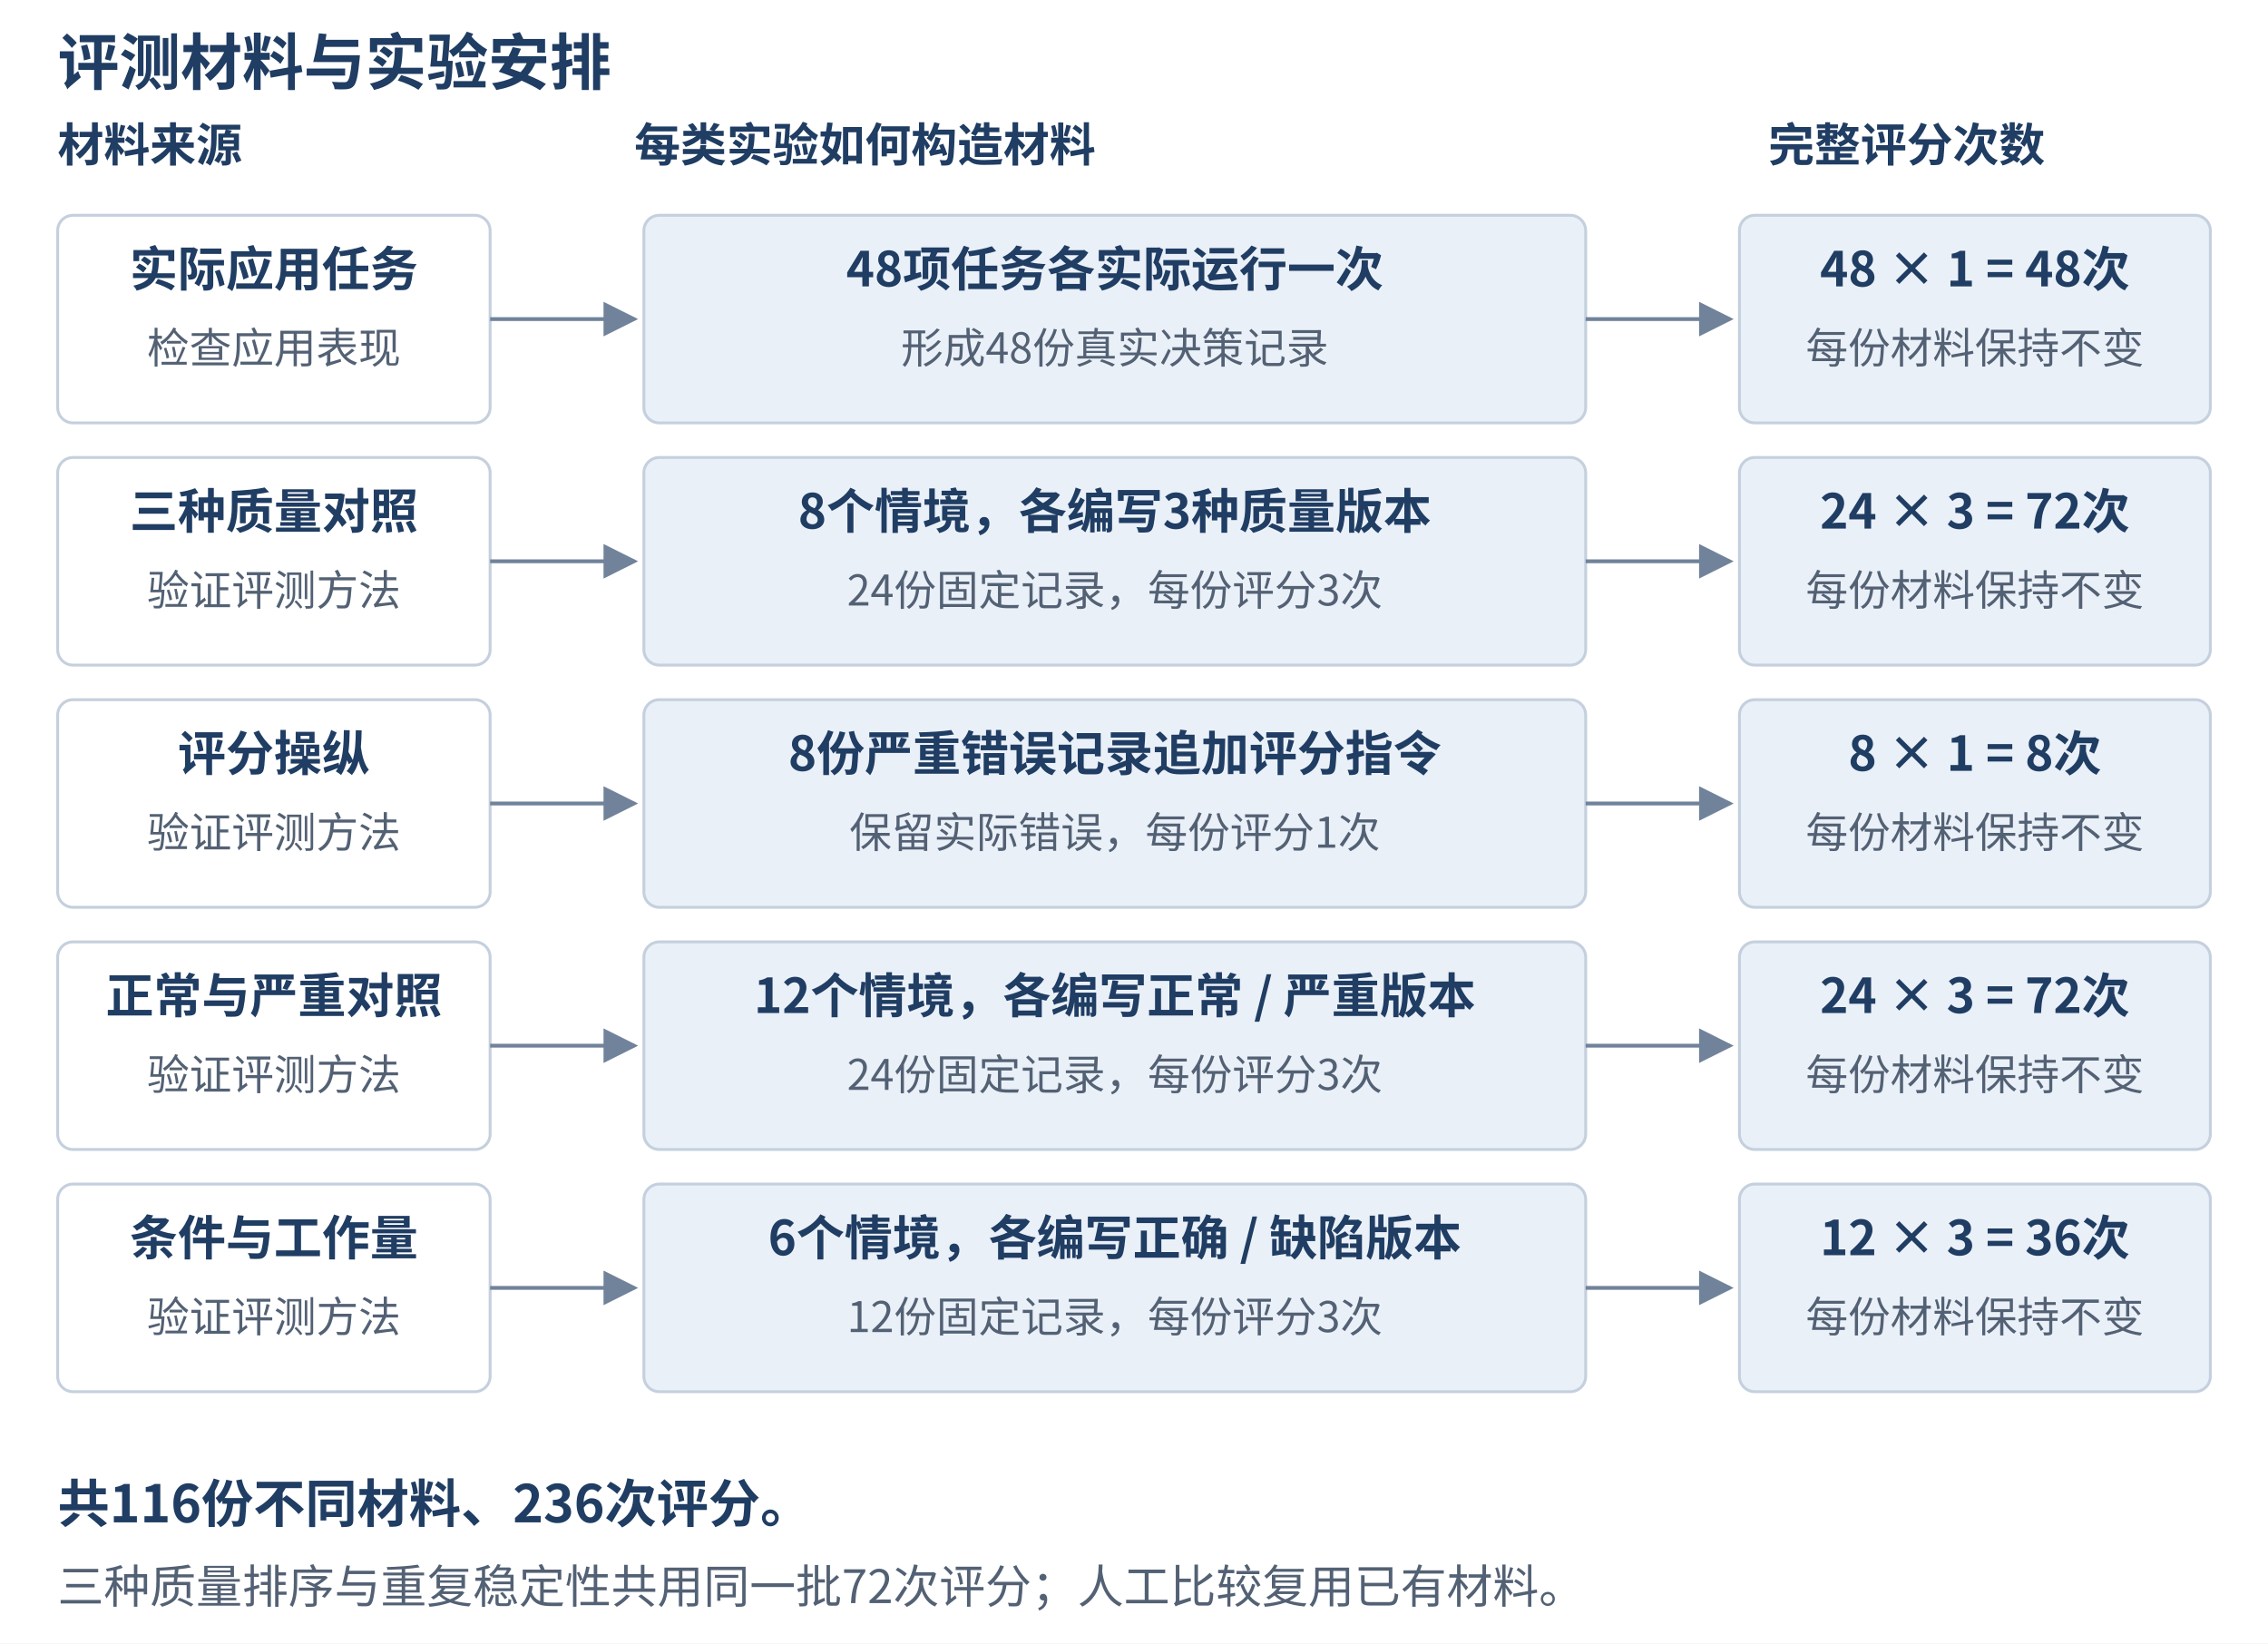
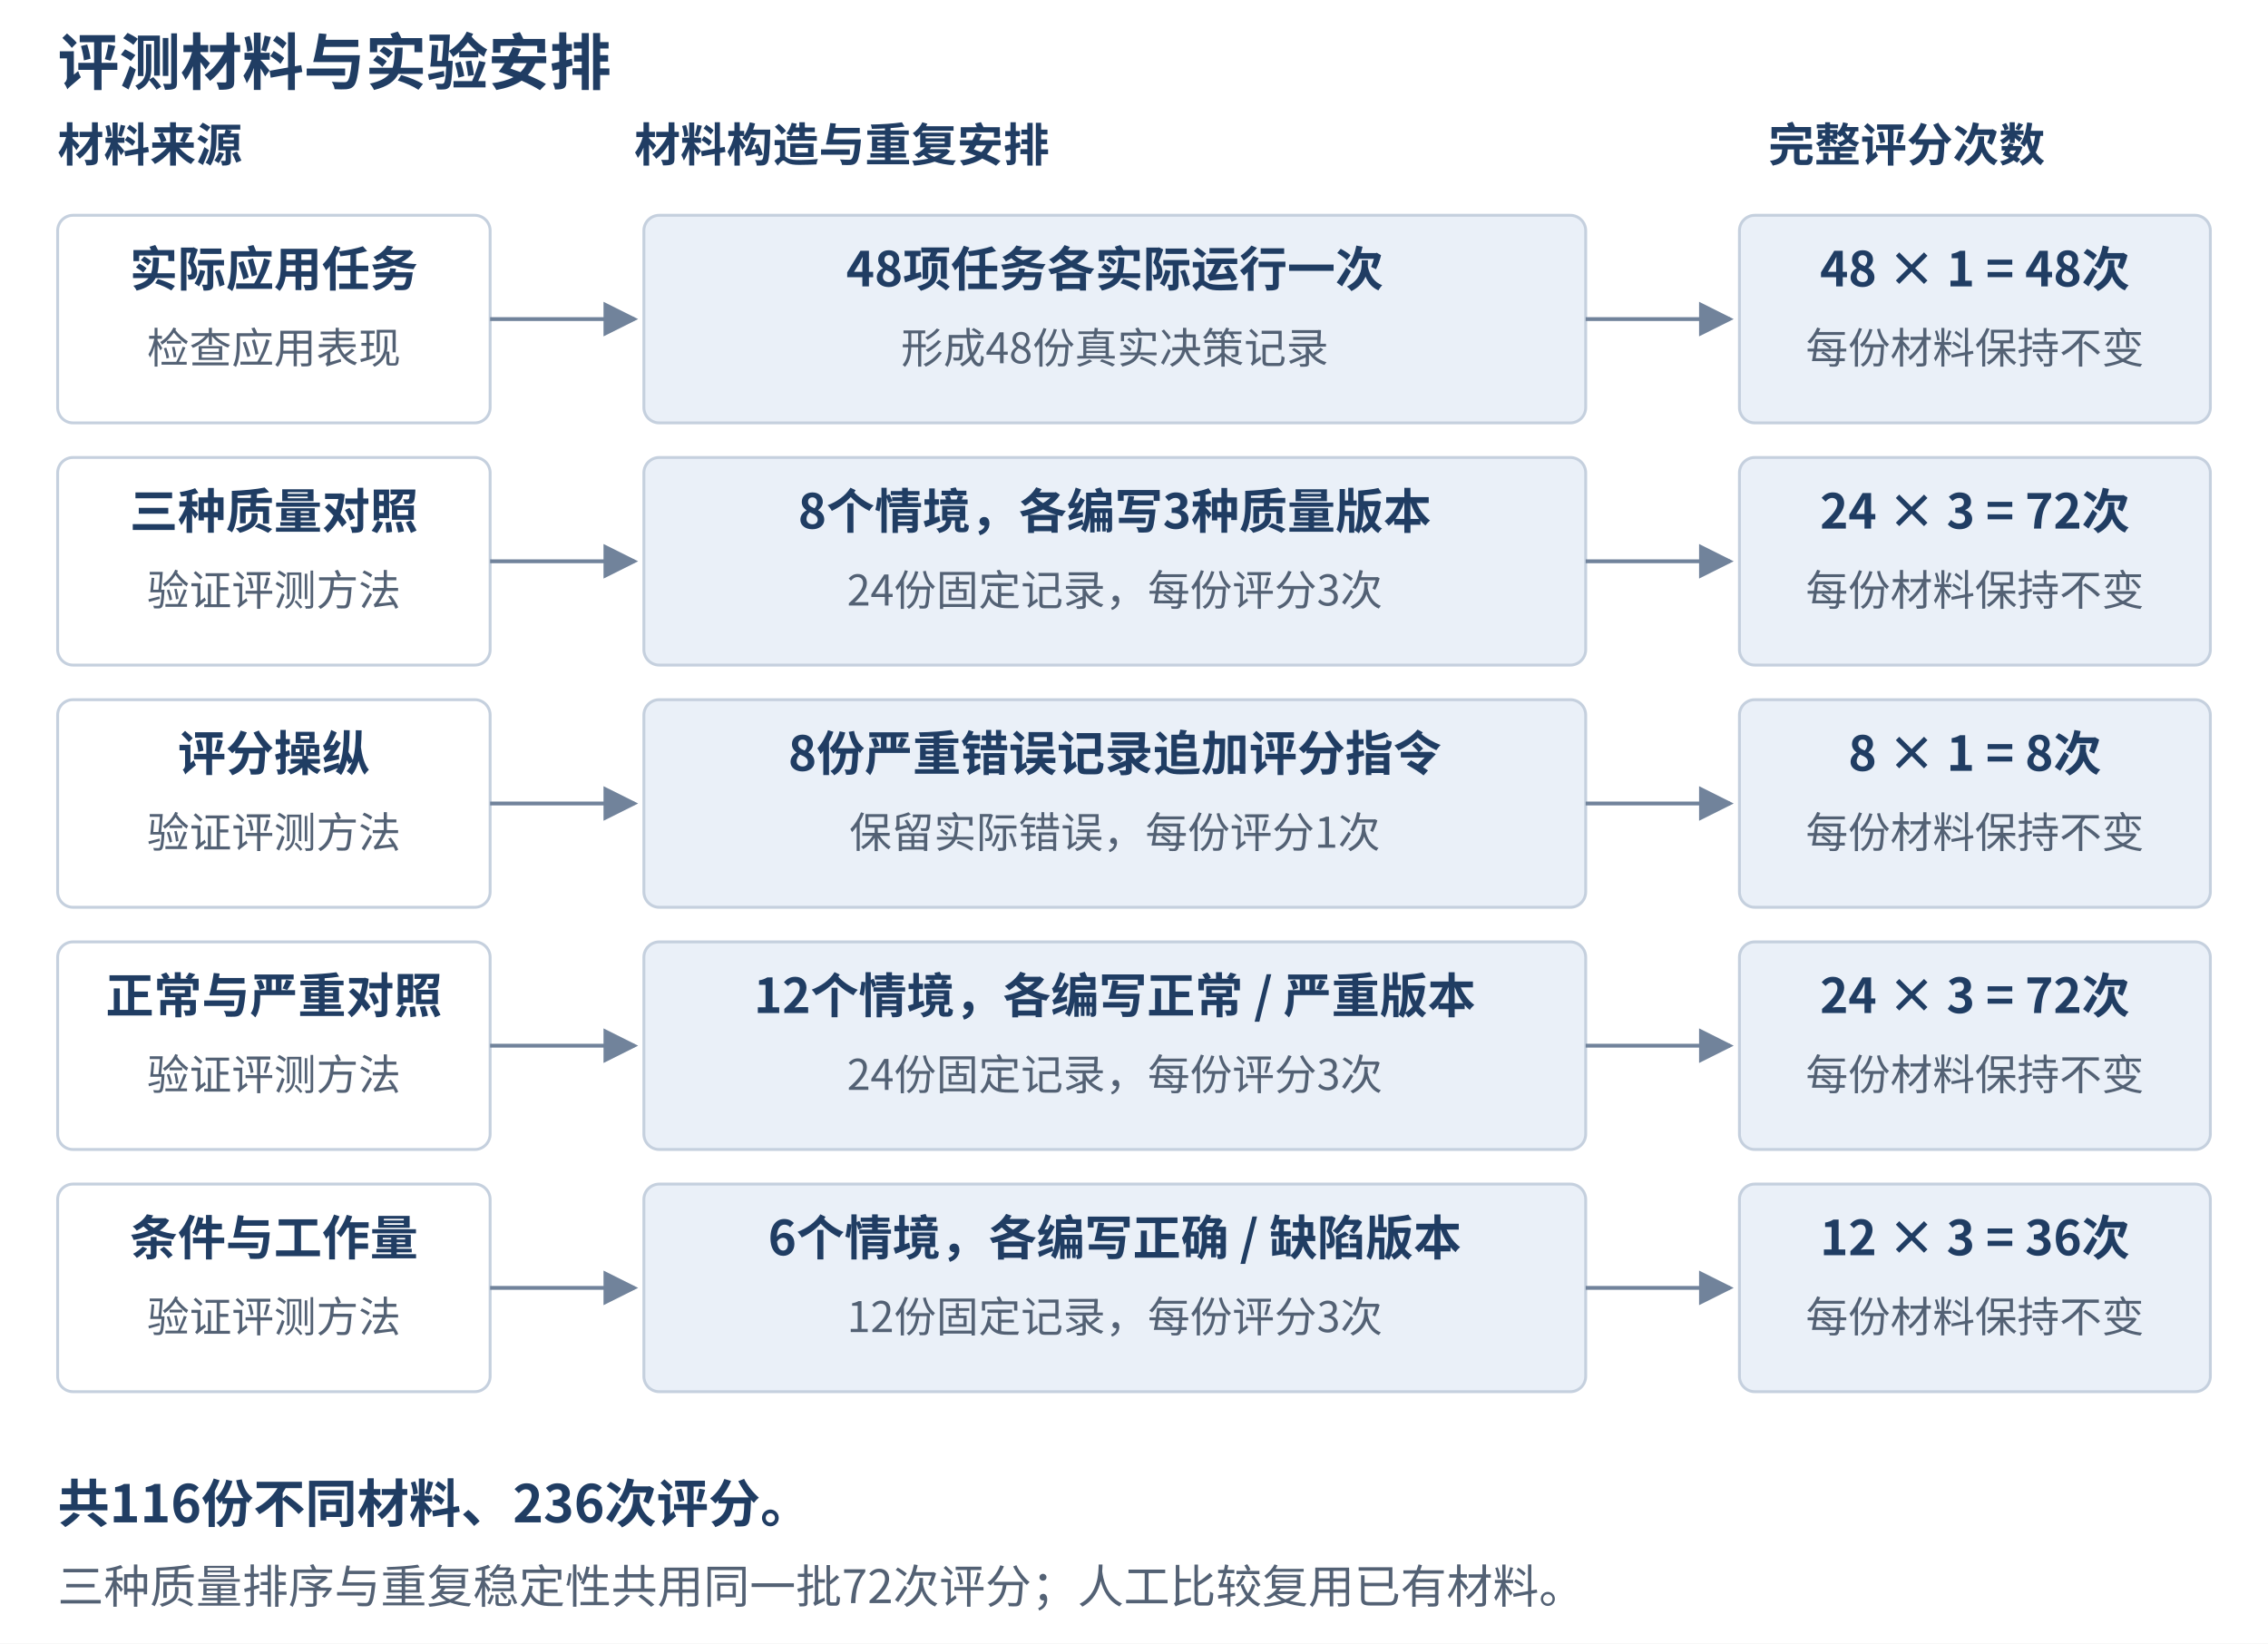
<svg xmlns="http://www.w3.org/2000/svg" width="1180" height="855" viewBox="0 0 1180 855" role="img" aria-label="评测材料与实验安排">
  <defs>
    <marker id="arrow" markerWidth="9" markerHeight="9" refX="8" refY="4.5" orient="auto">
      <path d="M0,0 L9,4.5 L0,9" fill="#71839b" />
    </marker>
  </defs>
  <rect width="1180" height="855" fill="white" />
  <g font-family="Noto Sans CJK SC, Noto Sans CJK JP, sans-serif">
    <text x="30" y="44" font-size="32" font-weight="700" fill="#203d63" text-anchor="start">评测材料与实验安排</text>
    <text x="30" y="84" font-size="24" font-weight="700" fill="#203d63" text-anchor="start">材料来源</text>
-     <text x="330" y="84" font-size="24" font-weight="700" fill="#203d63" text-anchor="start">每类实验如何构造材料</text>
+     <text x="330" y="84" font-size="24" font-weight="700" fill="#203d63" text-anchor="start">材料构造与重复安排</text>
    <text x="920" y="84" font-size="24" font-weight="700" fill="#203d63" text-anchor="start">完整评分次数</text>
    <rect x="30" y="112" width="225" height="108" rx="8" fill="#ffffff" stroke="#c5d0de" stroke-width="1.5" />
    <text x="142.5" y="149" font-size="25" font-weight="700" fill="#203d63" text-anchor="middle">实际应用任务</text>
    <text x="142.5" y="189" font-size="22" font-weight="400" fill="#536174" text-anchor="middle">检查应用表现</text>
    <rect x="335" y="112" width="490" height="108" rx="8" fill="#eaf0f8" stroke="#c5d0de" stroke-width="1.5" />
    <text x="580.0" y="149" font-size="25" font-weight="700" fill="#203d63" text-anchor="middle">48项任务各实际运行一次</text>
    <text x="580.0" y="189" font-size="22" font-weight="400" fill="#536174" text-anchor="middle">形成48份真实决策记录</text>
    <rect x="905" y="112" width="245" height="108" rx="8" fill="#eaf0f8" stroke="#c5d0de" stroke-width="1.5" />
    <text x="1027.5" y="149" font-size="25" font-weight="700" fill="#203d63" text-anchor="middle">48 × 1 = 48次</text>
    <text x="1027.5" y="189" font-size="22" font-weight="400" fill="#536174" text-anchor="middle">每份材料保持不变</text>
    <polyline points="255,166 330,166" fill="none" stroke="#71839b" stroke-width="2" marker-end="url(#arrow)" />
    <polyline points="825,166 900,166" fill="none" stroke="#71839b" stroke-width="2" marker-end="url(#arrow)" />
    <rect x="30" y="238" width="225" height="108" rx="8" fill="#ffffff" stroke="#c5d0de" stroke-width="1.5" />
    <text x="142.5" y="275" font-size="25" font-weight="700" fill="#203d63" text-anchor="middle">三种质量对照</text>
    <text x="142.5" y="315" font-size="22" font-weight="400" fill="#536174" text-anchor="middle">验证评测方法</text>
    <rect x="335" y="238" width="490" height="108" rx="8" fill="#eaf0f8" stroke="#c5d0de" stroke-width="1.5" />
    <text x="580.0" y="275" font-size="25" font-weight="700" fill="#203d63" text-anchor="middle">8个情境，各编写3种质量版本</text>
    <text x="580.0" y="315" font-size="22" font-weight="400" fill="#536174" text-anchor="middle">24份固定记录，每份评分3次</text>
    <rect x="905" y="238" width="245" height="108" rx="8" fill="#eaf0f8" stroke="#c5d0de" stroke-width="1.5" />
    <text x="1027.5" y="275" font-size="25" font-weight="700" fill="#203d63" text-anchor="middle">24 × 3 = 72次</text>
    <text x="1027.5" y="315" font-size="22" font-weight="400" fill="#536174" text-anchor="middle">每份材料保持不变</text>
    <polyline points="255,292 330,292" fill="none" stroke="#71839b" stroke-width="2" marker-end="url(#arrow)" />
    <polyline points="825,292 900,292" fill="none" stroke="#71839b" stroke-width="2" marker-end="url(#arrow)" />
    <rect x="30" y="364" width="225" height="108" rx="8" fill="#ffffff" stroke="#c5d0de" stroke-width="1.5" />
    <text x="142.5" y="401" font-size="25" font-weight="700" fill="#203d63" text-anchor="middle">评分操纵</text>
    <text x="142.5" y="441" font-size="22" font-weight="400" fill="#536174" text-anchor="middle">验证评测方法</text>
    <rect x="335" y="364" width="490" height="108" rx="8" fill="#eaf0f8" stroke="#c5d0de" stroke-width="1.5" />
    <text x="580.0" y="401" font-size="25" font-weight="700" fill="#203d63" text-anchor="middle">8份严重错误记录追加评分指令</text>
    <text x="580.0" y="441" font-size="22" font-weight="400" fill="#536174" text-anchor="middle">保留实际错误，每份评分1次</text>
    <rect x="905" y="364" width="245" height="108" rx="8" fill="#eaf0f8" stroke="#c5d0de" stroke-width="1.5" />
    <text x="1027.5" y="401" font-size="25" font-weight="700" fill="#203d63" text-anchor="middle">8 × 1 = 8次</text>
    <text x="1027.5" y="441" font-size="22" font-weight="400" fill="#536174" text-anchor="middle">每份材料保持不变</text>
    <polyline points="255,418 330,418" fill="none" stroke="#71839b" stroke-width="2" marker-end="url(#arrow)" />
    <polyline points="825,418 900,418" fill="none" stroke="#71839b" stroke-width="2" marker-end="url(#arrow)" />
    <rect x="30" y="490" width="225" height="108" rx="8" fill="#ffffff" stroke="#c5d0de" stroke-width="1.5" />
    <text x="142.5" y="527" font-size="25" font-weight="700" fill="#203d63" text-anchor="middle">正常与严重对照</text>
    <text x="142.5" y="567" font-size="22" font-weight="400" fill="#536174" text-anchor="middle">验证评测方法</text>
    <rect x="335" y="490" width="490" height="108" rx="8" fill="#eaf0f8" stroke="#c5d0de" stroke-width="1.5" />
    <text x="580.0" y="527" font-size="25" font-weight="700" fill="#203d63" text-anchor="middle">12个情境，各编写正常 / 严重版本</text>
    <text x="580.0" y="567" font-size="22" font-weight="400" fill="#536174" text-anchor="middle">24份固定记录，每份评分3次</text>
    <rect x="905" y="490" width="245" height="108" rx="8" fill="#eaf0f8" stroke="#c5d0de" stroke-width="1.5" />
    <text x="1027.5" y="527" font-size="25" font-weight="700" fill="#203d63" text-anchor="middle">24 × 3 = 72次</text>
    <text x="1027.5" y="567" font-size="22" font-weight="400" fill="#536174" text-anchor="middle">每份材料保持不变</text>
    <polyline points="255,544 330,544" fill="none" stroke="#71839b" stroke-width="2" marker-end="url(#arrow)" />
    <polyline points="825,544 900,544" fill="none" stroke="#71839b" stroke-width="2" marker-end="url(#arrow)" />
    <rect x="30" y="616" width="225" height="108" rx="8" fill="#ffffff" stroke="#c5d0de" stroke-width="1.5" />
    <text x="142.5" y="653" font-size="25" font-weight="700" fill="#203d63" text-anchor="middle">条件与工作量</text>
    <text x="142.5" y="693" font-size="22" font-weight="400" fill="#536174" text-anchor="middle">验证评测方法</text>
    <rect x="335" y="616" width="490" height="108" rx="8" fill="#eaf0f8" stroke="#c5d0de" stroke-width="1.5" />
    <text x="580.0" y="653" font-size="25" font-weight="700" fill="#203d63" text-anchor="middle">6个情境，各编写正确 / 缺陷版本</text>
    <text x="580.0" y="693" font-size="22" font-weight="400" fill="#536174" text-anchor="middle">12份固定记录，每份评分3次</text>
    <rect x="905" y="616" width="245" height="108" rx="8" fill="#eaf0f8" stroke="#c5d0de" stroke-width="1.5" />
    <text x="1027.5" y="653" font-size="25" font-weight="700" fill="#203d63" text-anchor="middle">12 × 3 = 36次</text>
    <text x="1027.5" y="693" font-size="22" font-weight="400" fill="#536174" text-anchor="middle">每份材料保持不变</text>
    <polyline points="255,670 330,670" fill="none" stroke="#71839b" stroke-width="2" marker-end="url(#arrow)" />
    <polyline points="825,670 900,670" fill="none" stroke="#71839b" stroke-width="2" marker-end="url(#arrow)" />
    <text x="30" y="792" font-size="27" font-weight="700" fill="#203d63" text-anchor="start">共116份不同材料、236次评分。</text>
    <text x="30" y="834" font-size="24" font-weight="400" fill="#536174" text-anchor="start">三种质量排序与重复稳定性共用同一批72次评分；人工比较复用已有材料。</text>
  </g>
</svg>
